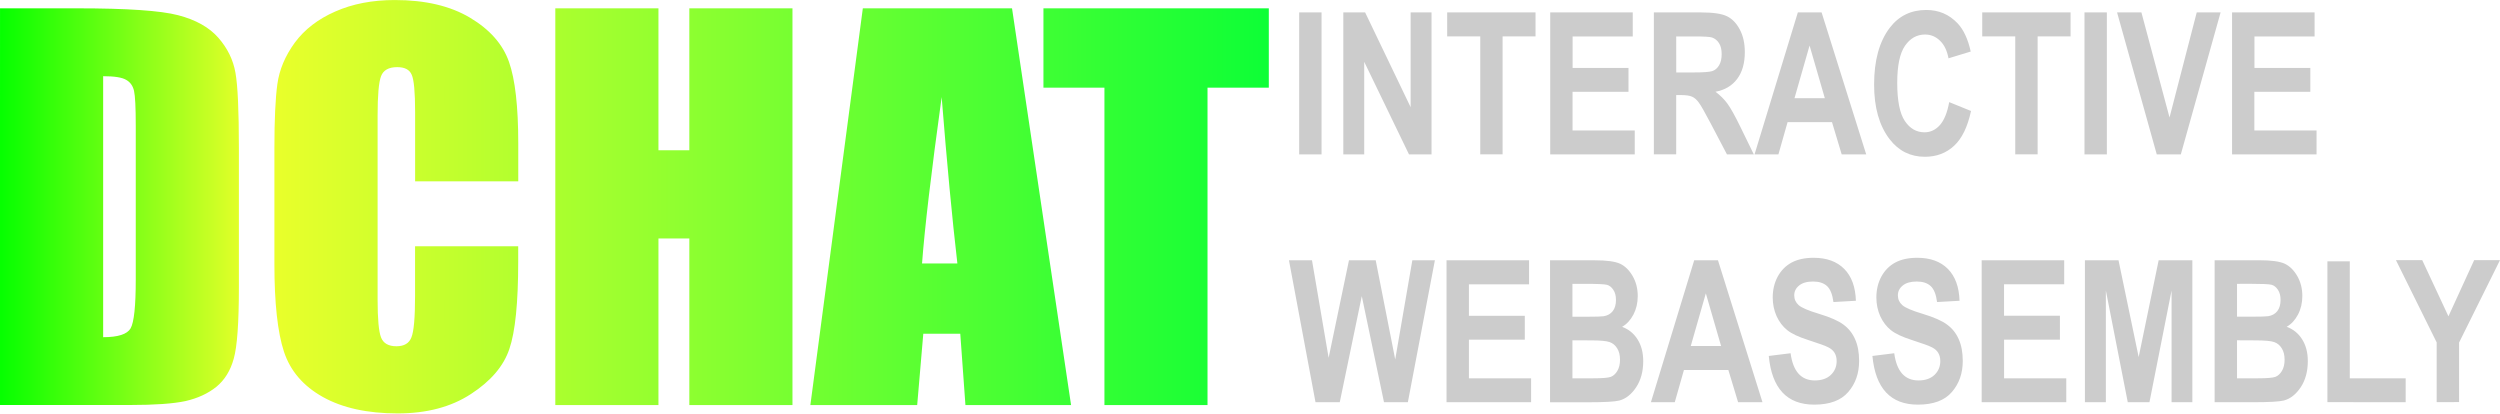
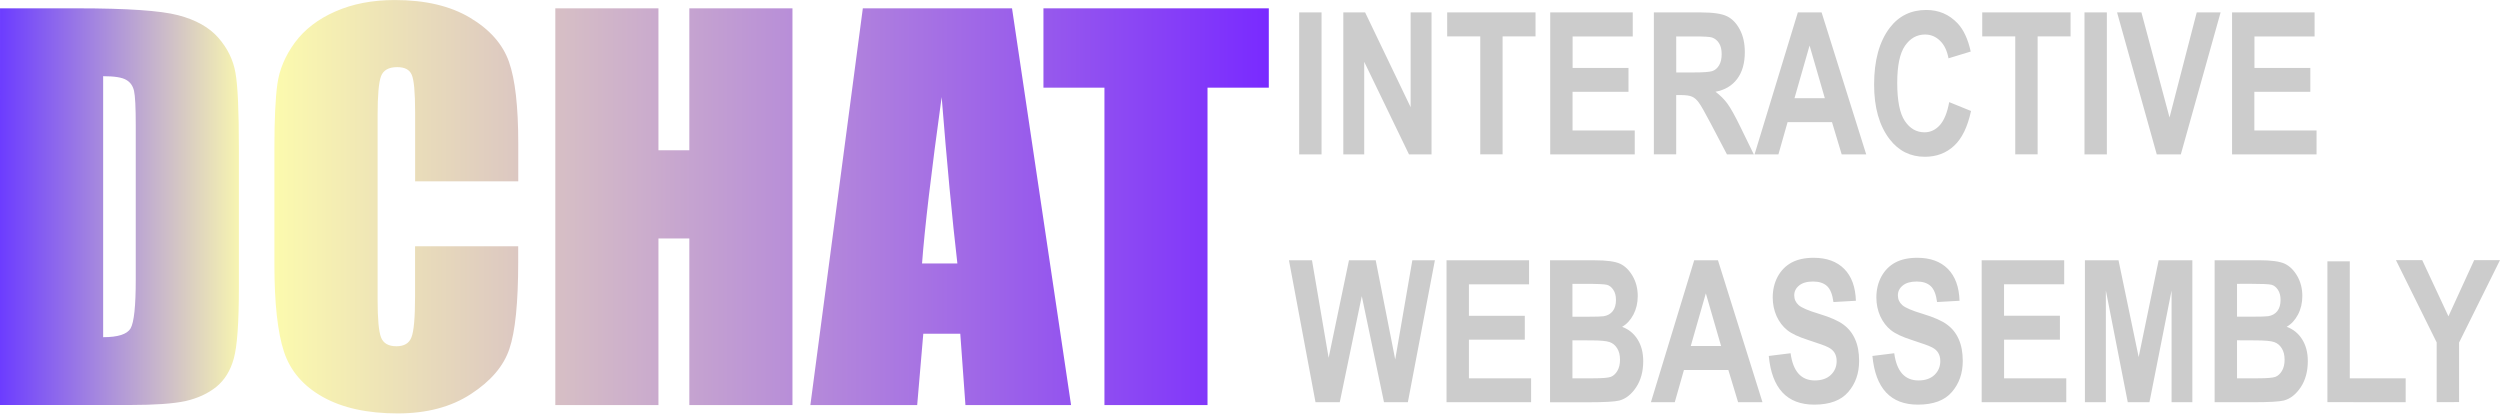
<svg xmlns="http://www.w3.org/2000/svg" xmlns:xlink="http://www.w3.org/1999/xlink" width="42.176mm" height="6.974mm" viewBox="0 0 42.176 6.974" version="1.1" id="svg1">
  <defs id="defs1">
    <linearGradient id="linearGradient1">
-       <stop style="stop-color:#05ff00;stop-opacity:1;" offset="0" id="stop1" />
-       <stop style="stop-color:#eeff2b;stop-opacity:1;" offset="0.199" id="stop3" />
-       <stop style="stop-color:#0dff36;stop-opacity:1;" offset="1" id="stop2" />
+       <stop style="stop-color:#6c3cff;stop-opacity:1;" offset="0" id="stop1" />
+       <stop style="stop-color:#ffffac;stop-opacity:1;" offset="0.199" id="stop3" />
+       <stop style="stop-color:#792aff;stop-opacity:1;" offset="1" id="stop2" />
    </linearGradient>
    <linearGradient xlink:href="#linearGradient1" id="linearGradient4" gradientUnits="userSpaceOnUse" gradientTransform="matrix(0.75,0,0,0.75,-25.93956,-35.96806)" x1="44.086" y1="85.134" x2="72.628" y2="85.134" />
  </defs>
  <g id="layer1" transform="translate(-7.124722,-24.39547)">
    <path d="m 7.125,24.536 h 1.302 q 1.261,0 1.703,0.116 0.446,0.116 0.678,0.38 0.232,0.265 0.289,0.591 0.058,0.322 0.058,1.273 v 2.344 q 0,0.901 -0.087,1.207 -0.083,0.302 -0.294,0.475 -0.211,0.169 -0.521,0.24 -0.31,0.066 -0.934,0.066 h -2.195 z m 1.74,1.145 v 4.403 q 0.376,0 0.463,-0.149 0.087,-0.153 0.087,-0.823 v -2.6 q 0,-0.455 -0.029,-0.583 -0.029,-0.128 -0.132,-0.186 -0.103,-0.062 -0.389,-0.062 z m 7.003,1.774 H 14.128 v -1.166 q 0,-0.508 -0.058,-0.633 -0.054,-0.128 -0.244,-0.128 -0.215,0 -0.273,0.153 -0.058,0.153 -0.058,0.661 v 3.109 q 0,0.488 0.058,0.637 0.058,0.149 0.26,0.149 0.194,0 0.252,-0.149 0.062,-0.149 0.062,-0.699 v -0.839 h 1.74 v 0.26 q 0,1.038 -0.149,1.472 -0.145,0.434 -0.649,0.761 -0.5,0.327 -1.236,0.327 -0.765,0 -1.261,-0.277 -0.496,-0.277 -0.657,-0.765 -0.161,-0.492 -0.161,-1.476 v -1.955 q 0,-0.723 0.05,-1.083 0.05,-0.364 0.294,-0.699 0.248,-0.335 0.682,-0.525 0.438,-0.194 1.005,-0.194 0.769,0 1.269,0.298 0.5,0.298 0.657,0.744 0.157,0.442 0.157,1.381 z m 4.626,-2.919 v 6.693 H 18.754 V 28.418 H 18.233 v 2.811 H 16.493 V 24.536 H 18.233 v 2.394 h 0.521 v -2.394 z m 3.704,0 0.996,6.693 h -1.782 l -0.087,-1.203 h -0.624 l -0.103,1.203 H 20.796 l 0.885,-6.693 z m -0.922,4.304 q -0.132,-1.137 -0.265,-2.807 -0.265,1.918 -0.331,2.807 z m 5.254,-4.304 v 1.339 h -1.034 v 5.354 H 25.757 V 25.875 H 24.728 v -1.339 z" id="text1-8" style="font-size:11.289px;font-family:Impact;-inkscape-font-specification:'Impact, Normal';fill:url(#linearGradient4);stroke-width:0.198" aria-label="DCHAT" />
    <g id="text2-4" style="font-weight:bold;font-stretch:condensed;font-size:4.36px;font-family:Arial;-inkscape-font-specification:'Arial, Bold Condensed';fill:#cccccc;stroke-width:0.654" transform="matrix(0.7331388,0,0,0.767249,7.053193,6.970651)" aria-label="INTERACTIVE&#10;WEBASSEMBLY">
      <path d="m 29.993,26.105 v -3.121 h 0.515 v 3.121 z m 1.016,0 v -3.121 h 0.502 l 1.047,2.084 v -2.084 h 0.481 v 3.121 h -0.519 l -1.03,-2.035 v 2.035 z m 3.151,0 V 23.511 H 33.399 v -0.528 h 2.033 v 0.528 h -0.758 v 2.593 z m 1.61,0 v -3.121 h 1.899 v 0.528 h -1.384 v 0.692 h 1.286 v 0.526 H 36.284 V 25.579 h 1.431 v 0.526 z m 2.385,0 v -3.121 h 1.088 q 0.417,0 0.596,0.085 0.179,0.083 0.294,0.292 0.115,0.207 0.115,0.496 0,0.366 -0.177,0.59 -0.175,0.224 -0.498,0.281 0.166,0.119 0.275,0.262 0.109,0.141 0.296,0.507 l 0.311,0.609 H 39.837 L 39.463,25.425 q -0.202,-0.368 -0.275,-0.46 -0.072,-0.094 -0.153,-0.128 -0.081,-0.036 -0.26,-0.036 H 38.669 v 1.303 z m 0.515,-1.801 h 0.383 q 0.351,0 0.447,-0.03 0.096,-0.032 0.155,-0.126 0.06,-0.094 0.06,-0.249 0,-0.149 -0.06,-0.238 -0.06,-0.092 -0.162,-0.126 -0.072,-0.023 -0.419,-0.023 H 38.669 Z m 4.371,1.801 H 42.477 L 42.254,25.396 h -1.022 l -0.211,0.709 h -0.549 l 0.996,-3.121 h 0.547 z m -0.952,-1.235 -0.351,-1.158 -0.347,1.158 z m 2.864,0.087 0.5,0.194 q -0.117,0.524 -0.39,0.766 -0.273,0.241 -0.671,0.241 -0.5,0 -0.811,-0.385 -0.358,-0.445 -0.358,-1.201 0,-0.798 0.36,-1.25 0.313,-0.392 0.841,-0.392 0.43,0 0.72,0.294 0.207,0.209 0.302,0.62 l -0.511,0.149 q -0.049,-0.253 -0.196,-0.387 -0.145,-0.136 -0.343,-0.136 -0.283,0 -0.462,0.247 -0.179,0.247 -0.179,0.815 0,0.59 0.175,0.839 0.175,0.249 0.453,0.249 0.204,0 0.353,-0.158 0.149,-0.16 0.215,-0.505 z m 1.518,1.148 V 23.511 h -0.76 v -0.528 h 2.033 v 0.528 h -0.758 v 2.593 z m 1.593,0 v -3.121 h 0.515 v 3.121 z m 1.663,0 -0.913,-3.121 h 0.56 l 0.647,2.31 0.626,-2.31 h 0.549 l -0.915,3.121 z m 1.733,0 v -3.121 h 1.899 v 0.528 h -1.384 v 0.692 h 1.286 v 0.526 H 51.973 V 25.579 h 1.431 v 0.526 z" id="path4" />
      <path d="m 30.369,31.555 -0.611,-3.121 h 0.53 l 0.383,2.144 0.468,-2.144 h 0.615 l 0.449,2.18 0.394,-2.18 h 0.519 l -0.622,3.121 h -0.549 l -0.511,-2.333 -0.507,2.333 z m 3.015,0 v -3.121 h 1.899 v 0.528 h -1.384 v 0.692 h 1.286 v 0.526 H 33.899 V 31.029 h 1.431 v 0.526 z m 2.382,-3.121 h 1.024 q 0.419,0 0.59,0.077 0.17,0.077 0.287,0.27 0.117,0.194 0.117,0.439 0,0.226 -0.1,0.409 -0.1,0.181 -0.26,0.268 0.228,0.081 0.356,0.277 0.13,0.196 0.13,0.477 0,0.341 -0.164,0.577 -0.164,0.234 -0.387,0.29 -0.155,0.038 -0.722,0.038 h -0.871 z m 0.515,0.519 v 0.722 h 0.341 q 0.307,0 0.379,-0.011 0.132,-0.021 0.207,-0.111 0.075,-0.092 0.075,-0.247 0,-0.138 -0.062,-0.224 -0.06,-0.087 -0.147,-0.109 -0.085,-0.021 -0.494,-0.021 z m 0,1.241 V 31.029 h 0.479 q 0.315,0 0.405,-0.032 0.089,-0.034 0.149,-0.13 0.062,-0.098 0.062,-0.247 0,-0.153 -0.066,-0.251 -0.064,-0.1 -0.172,-0.136 -0.106,-0.038 -0.439,-0.038 z m 4.373,1.36 H 40.093 L 39.869,30.846 h -1.022 l -0.211,0.709 h -0.549 l 0.996,-3.121 h 0.547 z m -0.952,-1.235 -0.351,-1.158 -0.347,1.158 z m 1.094,0.219 0.505,-0.06 q 0.085,0.598 0.558,0.598 0.234,0 0.368,-0.121 0.134,-0.123 0.134,-0.304 0,-0.106 -0.047,-0.181 -0.047,-0.075 -0.143,-0.121 -0.096,-0.049 -0.464,-0.162 -0.33,-0.1 -0.483,-0.217 -0.153,-0.117 -0.245,-0.307 -0.089,-0.192 -0.089,-0.411 0,-0.255 0.115,-0.46 0.117,-0.204 0.321,-0.309 0.204,-0.104 0.505,-0.104 0.451,0 0.705,0.245 0.253,0.245 0.268,0.7 l -0.517,0.028 q -0.034,-0.251 -0.147,-0.351 -0.113,-0.1 -0.321,-0.1 -0.209,0 -0.321,0.087 -0.113,0.087 -0.113,0.217 0,0.128 0.102,0.215 0.102,0.087 0.471,0.192 0.39,0.113 0.562,0.238 0.175,0.123 0.266,0.321 0.092,0.196 0.092,0.477 0,0.407 -0.251,0.683 -0.249,0.277 -0.781,0.277 -0.941,0 -1.047,-1.071 z m 2.385,0 0.505,-0.06 q 0.085,0.598 0.558,0.598 0.234,0 0.368,-0.121 0.134,-0.123 0.134,-0.304 0,-0.106 -0.047,-0.181 -0.047,-0.075 -0.143,-0.121 -0.096,-0.049 -0.464,-0.162 -0.33,-0.1 -0.483,-0.217 -0.153,-0.117 -0.245,-0.307 -0.089,-0.192 -0.089,-0.411 0,-0.255 0.115,-0.46 0.117,-0.204 0.321,-0.309 0.204,-0.104 0.505,-0.104 0.451,0 0.705,0.245 0.253,0.245 0.268,0.7 l -0.517,0.028 q -0.034,-0.251 -0.147,-0.351 -0.113,-0.1 -0.321,-0.1 -0.209,0 -0.321,0.087 -0.113,0.087 -0.113,0.217 0,0.128 0.102,0.215 0.102,0.087 0.471,0.192 0.39,0.113 0.562,0.238 0.175,0.123 0.266,0.321 0.092,0.196 0.092,0.477 0,0.407 -0.251,0.683 -0.249,0.277 -0.781,0.277 -0.941,0 -1.047,-1.071 z m 2.517,1.016 v -3.121 h 1.899 v 0.528 h -1.384 v 0.692 h 1.286 v 0.526 H 46.214 V 31.029 h 1.431 v 0.526 z m 2.376,0 v -3.121 h 0.773 l 0.464,2.129 0.46,-2.129 h 0.775 v 3.121 H 50.068 V 29.098 l -0.509,2.457 H 49.06 L 48.556,29.098 v 2.457 z m 2.985,-3.121 h 1.024 q 0.419,0 0.59,0.077 0.17,0.077 0.287,0.27 0.117,0.194 0.117,0.439 0,0.226 -0.1,0.409 -0.1,0.181 -0.26,0.268 0.228,0.081 0.356,0.277 0.13,0.196 0.13,0.477 0,0.341 -0.164,0.577 -0.164,0.234 -0.387,0.29 -0.155,0.038 -0.722,0.038 h -0.871 z m 0.515,0.519 v 0.722 h 0.341 q 0.307,0 0.379,-0.011 0.132,-0.021 0.207,-0.111 0.075,-0.092 0.075,-0.247 0,-0.138 -0.062,-0.224 -0.06,-0.087 -0.147,-0.109 -0.085,-0.021 -0.494,-0.021 z m 0,1.241 V 31.029 h 0.479 q 0.315,0 0.405,-0.032 0.089,-0.034 0.149,-0.13 0.062,-0.098 0.062,-0.247 0,-0.153 -0.066,-0.251 -0.064,-0.1 -0.172,-0.136 -0.106,-0.038 -0.439,-0.038 z m 2.08,1.36 v -3.096 h 0.515 V 31.029 h 1.286 v 0.526 z m 2.514,0 v -1.314 l -0.937,-1.808 h 0.605 l 0.603,1.235 0.592,-1.235 h 0.594 l -0.941,1.812 v 1.309 z" id="path5" />
    </g>
  </g>
</svg>
